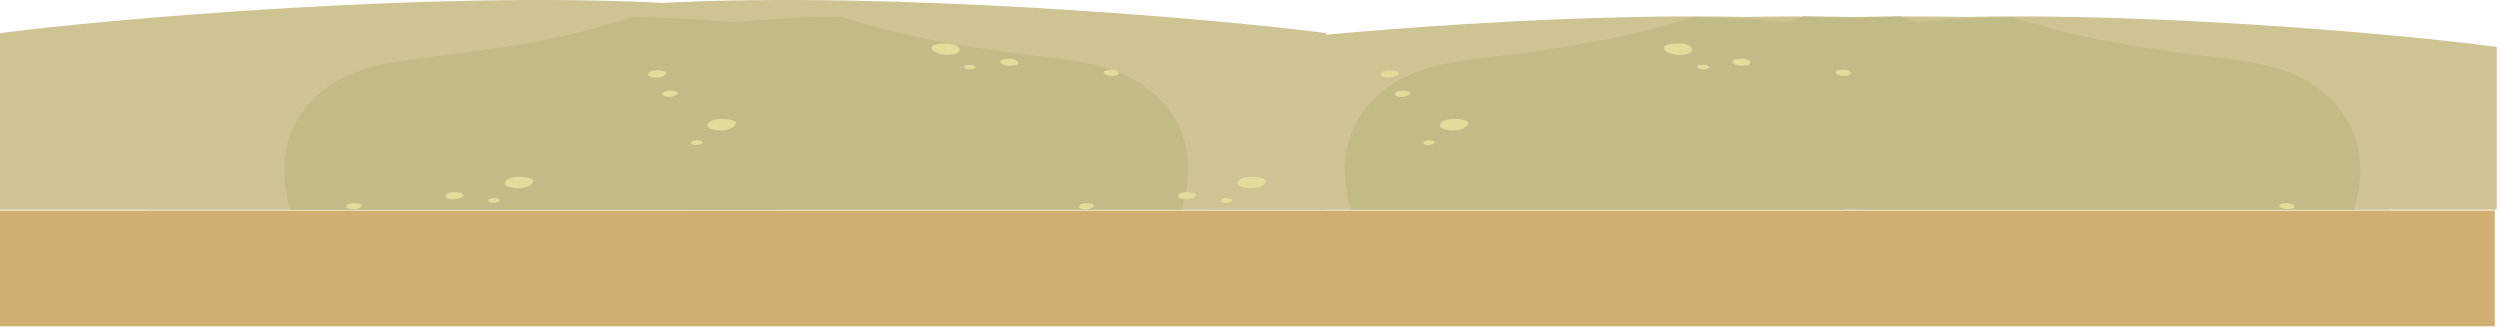
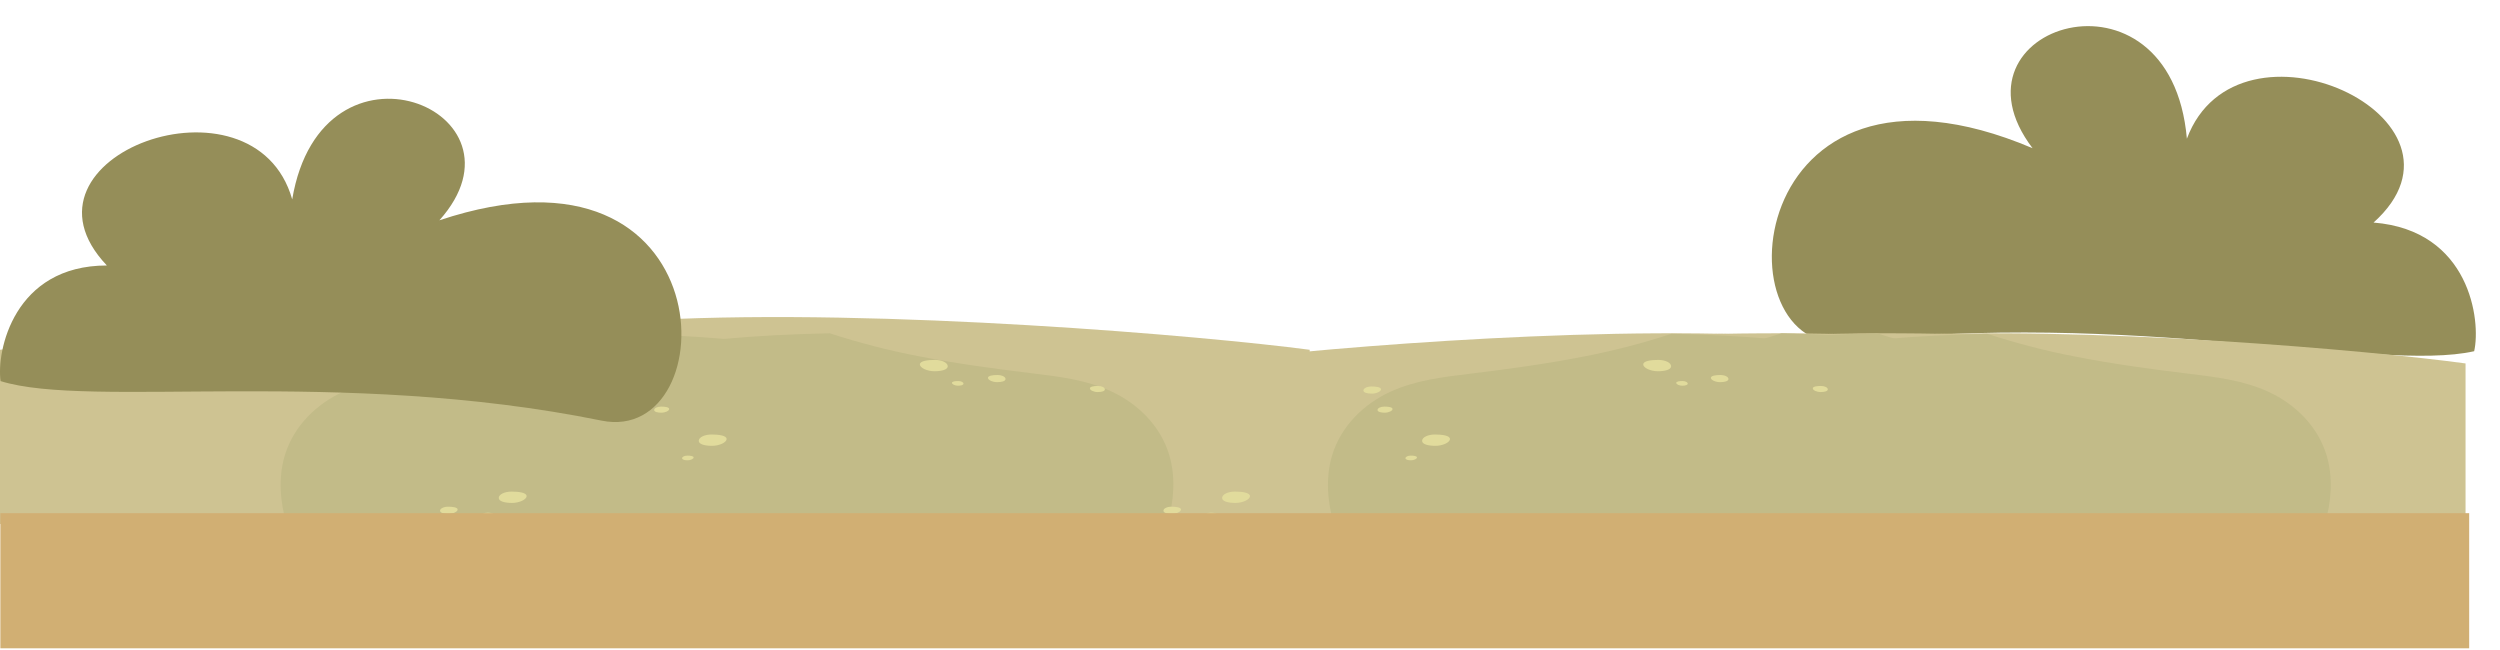
- <svg xmlns="http://www.w3.org/2000/svg" width="475" height="62" viewBox="0 0 475 62" fill="none">
-   <rect y="40" width="474" height="22" fill="#D1AF73" />
-   <path d="M139.437 3.631C100.471 1.528 45.48 6.477 27.623 8.925V39.819H251.25V8.925C233.393 6.477 178.402 1.528 139.437 3.631Z" fill="#CEC392" />
-   <path d="M119.654 3.122C126.871 3.278 133.749 3.62 140.008 4.2C145.957 3.682 152.438 3.37 159.219 3.224C164.847 5.061 170.56 6.536 176.33 7.642C183.479 9.036 190.683 10.018 197.892 10.894C203.15 11.533 208.494 12.145 213.403 14.417C218.312 16.689 222.82 20.899 224.536 26.685C225.789 30.909 225.434 35.562 224.179 39.819H130.678V39.718H54.694C53.439 35.46 53.084 30.808 54.337 26.583C56.053 20.797 60.561 16.587 65.47 14.315C70.379 12.044 75.723 11.431 80.981 10.792C88.19 9.917 95.394 8.934 102.543 7.54C108.313 6.435 114.026 4.96 119.654 3.122Z" fill="#C2BB88" />
-   <path d="M211.744 38.595C212.48 38.595 213.076 38.888 213.076 39.25C213.076 39.612 212.43 39.768 211.694 39.768C210.959 39.767 210.193 39.423 210.193 39.06C210.193 38.699 211.009 38.595 211.744 38.595ZM184.848 37.647C185.412 37.647 185.869 37.872 185.869 38.149C185.869 38.427 185.373 38.546 184.81 38.546C184.246 38.546 183.658 38.282 183.658 38.004C183.658 37.727 184.283 37.647 184.848 37.647ZM192.4 36.489C193.262 36.489 193.961 36.834 193.961 37.258C193.961 37.682 193.203 37.864 192.342 37.864C191.48 37.864 190.582 37.46 190.582 37.036C190.582 36.612 191.538 36.489 192.4 36.489ZM180.366 33.583C181.734 33.583 182.842 34.129 182.842 34.802C182.841 35.474 181.641 35.763 180.273 35.763C178.906 35.763 177.483 35.122 177.483 34.449C177.484 33.777 178.999 33.583 180.366 33.583ZM146.285 26.66C146.849 26.66 147.307 26.885 147.307 27.163C147.307 27.441 146.811 27.559 146.247 27.56C145.683 27.56 145.096 27.295 145.096 27.018C145.096 26.74 145.721 26.66 146.285 26.66ZM141.888 22.598C143.255 22.598 144.363 23.144 144.363 23.816C144.363 24.489 143.162 24.777 141.795 24.777C140.428 24.777 139.005 24.137 139.005 23.464C139.005 22.791 140.52 22.598 141.888 22.598ZM151.346 17.23C152.081 17.23 152.678 17.523 152.678 17.885C152.678 18.247 152.032 18.402 151.296 18.402C150.56 18.402 149.795 18.058 149.795 17.695C149.795 17.334 150.61 17.23 151.346 17.23ZM153.838 13.359C154.699 13.36 155.398 13.703 155.398 14.127C155.398 14.551 154.641 14.734 153.779 14.734C152.917 14.734 152.02 14.329 152.02 13.905C152.02 13.481 152.976 13.359 153.838 13.359ZM67.639 13.258C68.374 13.258 69.189 13.362 69.189 13.724C69.189 14.086 68.424 14.431 67.689 14.431C66.953 14.431 66.307 14.275 66.307 13.913C66.307 13.551 66.903 13.258 67.639 13.258ZM94.277 12.31C94.842 12.31 95.467 12.39 95.467 12.667C95.467 12.945 94.879 13.209 94.315 13.209C93.752 13.209 93.256 13.09 93.256 12.812C93.256 12.535 93.713 12.31 94.277 12.31ZM86.725 11.152C87.587 11.152 88.543 11.275 88.543 11.699C88.543 12.123 87.645 12.527 86.783 12.527C85.922 12.527 85.165 12.345 85.164 11.921C85.164 11.497 85.863 11.152 86.725 11.152ZM98.931 8.246C100.298 8.246 101.813 8.44 101.813 9.112C101.813 9.785 100.391 10.426 99.023 10.426C97.656 10.426 96.455 10.137 96.455 9.465C96.455 8.792 97.563 8.246 98.931 8.246Z" fill="#E1DB9C" />
-   <path d="M125.991 0.551C169.898 -1.731 231.861 3.64 251.982 6.296V39.818H0V6.296C20.121 3.64 82.084 -1.731 125.991 0.551Z" fill="#CEC392" />
-   <path d="M159.658 3.122C152.441 3.278 145.563 3.62 139.305 4.2C133.355 3.682 126.874 3.37 120.094 3.224C114.465 5.061 108.752 6.536 102.982 7.642C95.834 9.036 88.629 10.018 81.421 10.894C76.163 11.533 70.818 12.145 65.909 14.417C61 16.689 56.492 20.899 54.776 26.685C53.524 30.909 53.879 35.562 55.134 39.819H148.635V39.718H224.618C225.873 35.46 226.228 30.808 224.976 26.583C223.26 20.797 218.752 16.587 213.843 14.315C208.934 12.044 203.589 11.431 198.331 10.792C191.122 9.917 183.918 8.934 176.77 7.54C171 6.435 165.287 4.96 159.658 3.122Z" fill="#C2BB88" />
-   <path d="M67.143 38.594C66.407 38.594 65.811 38.887 65.811 39.249C65.811 39.611 66.457 39.767 67.192 39.767C67.928 39.767 68.693 39.422 68.693 39.06C68.693 38.698 67.878 38.594 67.143 38.594ZM93.781 37.645C93.217 37.646 92.76 37.871 92.76 38.148C92.76 38.426 93.256 38.545 93.819 38.545C94.383 38.545 94.971 38.281 94.971 38.003C94.971 37.726 94.346 37.645 93.781 37.645ZM86.228 36.488C85.367 36.488 84.668 36.833 84.668 37.257C84.668 37.681 85.425 37.863 86.287 37.863C87.149 37.863 88.046 37.459 88.047 37.035C88.047 36.611 87.091 36.488 86.228 36.488ZM98.435 33.582C97.067 33.582 95.959 34.128 95.959 34.801C95.959 35.473 97.16 35.762 98.527 35.762C99.895 35.762 101.317 35.121 101.317 34.448C101.317 33.776 99.802 33.582 98.435 33.582ZM132.26 26.659C131.696 26.659 131.238 26.884 131.238 27.162C131.238 27.44 131.734 27.559 132.298 27.56C132.862 27.56 133.449 27.294 133.449 27.017C133.449 26.739 132.824 26.659 132.26 26.659ZM136.913 22.597C135.546 22.597 134.438 23.143 134.438 23.815C134.438 24.488 135.639 24.776 137.006 24.776C138.373 24.776 139.796 24.136 139.796 23.463C139.796 22.79 138.28 22.597 136.913 22.597ZM127.197 17.229C126.462 17.229 125.865 17.522 125.865 17.884C125.865 18.246 126.511 18.401 127.247 18.401C127.983 18.401 128.748 18.056 128.748 17.694C128.748 17.333 127.933 17.229 127.197 17.229ZM124.707 13.358C123.845 13.358 123.146 13.703 123.146 14.127C123.147 14.551 123.904 14.733 124.766 14.733C125.627 14.733 126.525 14.329 126.525 13.905C126.525 13.481 125.569 13.358 124.707 13.358ZM211.248 13.257C210.513 13.257 209.698 13.361 209.697 13.723C209.697 14.085 210.463 14.43 211.198 14.43C211.934 14.43 212.58 14.274 212.58 13.912C212.58 13.55 211.984 13.257 211.248 13.257ZM184.352 12.309C183.787 12.309 183.162 12.389 183.162 12.666C183.162 12.944 183.75 13.208 184.313 13.208C184.877 13.208 185.373 13.089 185.373 12.812C185.373 12.534 184.916 12.309 184.352 12.309ZM191.904 11.151C191.042 11.151 190.086 11.274 190.086 11.698C190.086 12.122 190.984 12.526 191.846 12.526C192.707 12.526 193.464 12.344 193.465 11.92C193.465 11.496 192.766 11.152 191.904 11.151ZM179.87 8.245C178.503 8.245 176.988 8.439 176.987 9.111C176.987 9.784 178.41 10.425 179.777 10.425C181.145 10.425 182.345 10.136 182.346 9.464C182.346 8.791 181.237 8.245 179.87 8.245Z" fill="#E1DB9C" />
-   <path d="M362.561 3.631C323.595 1.528 268.605 6.477 250.748 8.925V39.819H474.373V8.925C456.516 6.477 401.526 1.528 362.561 3.631Z" fill="#CEC392" />
-   <path d="M342.202 3.622C381.16 1.537 436.049 6.479 453.887 8.924V39.817H230.518V8.924C248.355 6.479 303.244 1.537 342.202 3.622Z" fill="#CEC392" />
-   <path d="M342.779 3.121C349.996 3.277 356.874 3.619 363.133 4.199C369.082 3.681 375.563 3.369 382.344 3.223C387.972 5.06 393.685 6.535 399.455 7.641C406.604 9.035 413.808 10.017 421.017 10.893C426.275 11.532 431.619 12.144 436.528 14.416C441.437 16.688 445.945 20.898 447.661 26.684C448.914 30.908 448.559 35.561 447.304 39.818H353.803V39.717H277.819C276.564 35.459 276.209 30.807 277.462 26.582C279.178 20.797 283.686 16.586 288.595 14.315C293.504 12.043 298.848 11.43 304.106 10.791C311.315 9.916 318.519 8.933 325.668 7.539C331.438 6.434 337.151 4.959 342.779 3.121Z" fill="#C2BB88" />
-   <path d="M434.611 38.594C435.347 38.594 435.943 38.887 435.943 39.249C435.943 39.611 435.297 39.767 434.562 39.767C433.826 39.767 433.061 39.422 433.061 39.06C433.061 38.698 433.876 38.594 434.611 38.594ZM407.973 37.645C408.537 37.646 408.994 37.871 408.994 38.148C408.994 38.426 408.498 38.545 407.935 38.545C407.371 38.545 406.783 38.281 406.783 38.003C406.783 37.726 407.408 37.645 407.973 37.645ZM415.525 36.488C416.387 36.488 417.086 36.833 417.086 37.257C417.086 37.681 416.328 37.863 415.467 37.863C414.605 37.863 413.707 37.459 413.707 37.035C413.707 36.611 414.663 36.488 415.525 36.488ZM403.319 33.582C404.687 33.582 405.795 34.128 405.795 34.801C405.795 35.473 404.594 35.762 403.227 35.762C401.859 35.762 400.437 35.121 400.437 34.448C400.437 33.776 401.952 33.582 403.319 33.582ZM369.408 26.659C369.972 26.659 370.43 26.884 370.43 27.162C370.43 27.44 369.934 27.559 369.37 27.56C368.806 27.56 368.219 27.294 368.219 27.017C368.219 26.739 368.844 26.659 369.408 26.659ZM364.755 22.597C366.122 22.597 367.23 23.143 367.23 23.815C367.23 24.488 366.029 24.776 364.662 24.776C363.295 24.776 361.872 24.136 361.872 23.463C361.872 22.79 363.388 22.597 364.755 22.597ZM374.471 17.229C375.206 17.229 375.803 17.522 375.803 17.884C375.803 18.246 375.157 18.401 374.421 18.401C373.685 18.401 372.92 18.056 372.92 17.694C372.92 17.333 373.735 17.229 374.471 17.229ZM376.961 13.358C377.823 13.358 378.521 13.703 378.521 14.127C378.521 14.551 377.764 14.733 376.902 14.733C376.041 14.733 375.143 14.329 375.143 13.905C375.143 13.481 376.099 13.358 376.961 13.358ZM290.506 13.257C291.241 13.257 292.056 13.361 292.057 13.723C292.057 14.085 291.291 14.43 290.556 14.43C289.82 14.43 289.174 14.274 289.174 13.912C289.174 13.55 289.77 13.257 290.506 13.257ZM317.402 12.309C317.967 12.309 318.592 12.389 318.592 12.666C318.592 12.944 318.004 13.208 317.44 13.208C316.877 13.208 316.381 13.089 316.381 12.812C316.381 12.534 316.838 12.309 317.402 12.309ZM309.85 11.151C310.712 11.151 311.668 11.274 311.668 11.698C311.668 12.122 310.77 12.526 309.908 12.526C309.047 12.526 308.289 12.344 308.289 11.92C308.289 11.496 308.988 11.152 309.85 11.151ZM322.056 8.245C323.423 8.245 324.938 8.439 324.938 9.111C324.938 9.784 323.516 10.425 322.148 10.425C320.781 10.425 319.58 10.136 319.58 9.464C319.58 8.791 320.688 8.245 322.056 8.245Z" fill="#E1DB9C" />
-   <path d="M361.162 3.121C353.945 3.277 347.067 3.619 340.809 4.199C334.859 3.681 328.378 3.369 321.598 3.223C315.969 5.06 310.256 6.535 304.486 7.641C297.337 9.035 290.133 10.017 282.925 10.893C277.667 11.532 272.322 12.144 267.413 14.416C262.504 16.688 257.996 20.898 256.28 26.684C255.028 30.908 255.383 35.561 256.638 39.818H350.139V39.717H426.122C427.377 35.459 427.732 30.807 426.479 26.582C424.764 20.797 420.256 16.586 415.347 14.315C410.437 12.043 405.093 11.43 399.835 10.791C392.626 9.916 385.422 8.933 378.273 7.539C372.504 6.434 366.791 4.959 361.162 3.121Z" fill="#C2BB88" />
-   <path d="M206.316 38.594C205.581 38.594 204.985 38.887 204.984 39.249C204.984 39.611 205.631 39.767 206.366 39.767C207.102 39.767 207.867 39.422 207.867 39.06C207.867 38.698 207.052 38.594 206.316 38.594ZM232.955 37.645C232.391 37.646 231.934 37.871 231.934 38.148C231.934 38.426 232.429 38.545 232.993 38.545C233.557 38.545 234.144 38.281 234.145 38.003C234.145 37.726 233.519 37.645 232.955 37.645ZM225.402 36.488C224.541 36.488 223.842 36.833 223.842 37.257C223.842 37.681 224.599 37.863 225.461 37.863C226.323 37.863 227.22 37.459 227.221 37.035C227.221 36.611 226.264 36.488 225.402 36.488ZM237.608 33.582C236.241 33.582 235.133 34.128 235.133 34.801C235.133 35.473 236.334 35.762 237.701 35.762C239.069 35.762 240.491 35.121 240.491 34.448C240.491 33.776 238.976 33.582 237.608 33.582ZM271.434 26.659C270.869 26.659 270.412 26.884 270.412 27.162C270.412 27.44 270.908 27.559 271.472 27.56C272.036 27.56 272.623 27.294 272.623 27.017C272.623 26.739 271.998 26.659 271.434 26.659ZM276.087 22.597C274.72 22.597 273.611 23.143 273.611 23.815C273.612 24.488 274.813 24.776 276.18 24.776C277.547 24.776 278.97 24.136 278.97 23.463C278.969 22.79 277.454 22.597 276.087 22.597ZM266.371 17.229C265.636 17.229 265.039 17.522 265.039 17.884C265.039 18.246 265.685 18.401 266.421 18.401C267.156 18.401 267.922 18.056 267.922 17.694C267.922 17.333 267.107 17.229 266.371 17.229ZM263.881 13.358C263.019 13.358 262.32 13.703 262.32 14.127C262.321 14.551 263.078 14.733 263.939 14.733C264.801 14.733 265.699 14.329 265.699 13.905C265.699 13.481 264.743 13.358 263.881 13.358ZM350.336 13.257C349.6 13.257 348.785 13.361 348.785 13.723C348.785 14.085 349.551 14.43 350.286 14.43C351.022 14.43 351.668 14.274 351.668 13.912C351.668 13.55 351.071 13.257 350.336 13.257ZM323.697 12.309C323.133 12.309 322.508 12.389 322.508 12.666C322.508 12.944 323.095 13.208 323.659 13.208C324.223 13.208 324.718 13.089 324.719 12.812C324.719 12.534 324.262 12.309 323.697 12.309ZM330.992 11.151C330.13 11.151 329.174 11.274 329.174 11.698C329.174 12.122 330.072 12.526 330.934 12.526C331.795 12.526 332.552 12.344 332.553 11.92C332.553 11.496 331.854 11.152 330.992 11.151ZM319.044 8.245C317.677 8.245 316.161 8.439 316.161 9.111C316.161 9.784 317.584 10.425 318.951 10.425C320.318 10.425 321.519 10.136 321.52 9.464C321.52 8.791 320.411 8.245 319.044 8.245Z" fill="#E1DB9C" />
+ <svg xmlns="http://www.w3.org/2000/svg" width="481" height="125" viewBox="0 0 481 125" fill="none">
+   <path d="M456.671 42.82C475.263 44.304 477.359 61.754 476.029 67.574C457.735 71.722 408.761 59.42 355.53 65.891C330.231 68.965 335.105 4.764 391.064 28.515C373.24 5.072 417.626 -9.028 420.756 26.687C430.504 0.521 479.064 22.724 456.671 42.82Z" fill="#958E59" />
+   <path d="M139.437 64.633C100.471 62.53 45.48 67.479 27.623 69.927V100.821H251.25V69.927C233.393 67.479 178.402 62.53 139.437 64.633Z" fill="#CEC392" />
+   <path d="M119.654 64.123C126.871 64.279 133.749 64.621 140.008 65.201C145.957 64.683 152.438 64.371 159.219 64.225C164.847 66.062 170.56 67.537 176.33 68.643C183.479 70.037 190.683 71.019 197.892 71.894C203.15 72.534 208.494 73.146 213.403 75.418C218.312 77.69 222.82 81.9 224.536 87.686C225.789 91.91 225.434 96.563 224.179 100.82H130.678V100.719H54.694C53.439 96.461 53.084 91.809 54.337 87.584C56.053 81.799 60.561 77.588 65.47 75.316C70.379 73.045 75.723 72.432 80.981 71.793C88.19 70.918 95.394 69.935 102.543 68.541C108.313 67.436 114.026 65.96 119.654 64.123Z" fill="#C2BB88" />
+   <path d="M211.744 99.596C212.48 99.596 213.076 99.889 213.076 100.251C213.076 100.613 212.43 100.769 211.694 100.769C210.959 100.768 210.193 100.424 210.193 100.062C210.193 99.7 211.009 99.596 211.744 99.596ZM184.848 98.647C185.412 98.647 185.869 98.873 185.869 99.15C185.869 99.428 185.373 99.547 184.81 99.547C184.246 99.547 183.658 99.283 183.658 99.005C183.658 98.728 184.283 98.647 184.848 98.647ZM192.4 97.49C193.262 97.49 193.961 97.834 193.961 98.259C193.961 98.683 193.203 98.865 192.342 98.865C191.48 98.865 190.582 98.461 190.582 98.037C190.582 97.613 191.538 97.49 192.4 97.49ZM180.366 94.584C181.734 94.584 182.842 95.13 182.842 95.803C182.841 96.475 181.641 96.764 180.273 96.764C178.906 96.764 177.483 96.123 177.483 95.45C177.484 94.778 178.999 94.584 180.366 94.584ZM146.285 87.661C146.849 87.661 147.307 87.886 147.307 88.164C147.307 88.442 146.811 88.561 146.247 88.561C145.683 88.561 145.096 88.296 145.096 88.019C145.096 87.741 145.721 87.661 146.285 87.661ZM141.888 83.599C143.255 83.599 144.363 84.145 144.363 84.817C144.363 85.49 143.162 85.778 141.795 85.778C140.428 85.778 139.005 85.138 139.005 84.465C139.005 83.792 140.52 83.599 141.888 83.599ZM151.346 78.231C152.081 78.231 152.678 78.524 152.678 78.886C152.678 79.248 152.032 79.403 151.296 79.403C150.56 79.403 149.795 79.058 149.795 78.696C149.795 78.335 150.61 78.231 151.346 78.231ZM153.838 74.36C154.699 74.36 155.398 74.704 155.398 75.128C155.398 75.552 154.641 75.735 153.779 75.735C152.917 75.735 152.02 75.33 152.02 74.906C152.02 74.482 152.976 74.36 153.838 74.36ZM67.639 74.259C68.374 74.259 69.189 74.363 69.189 74.725C69.189 75.087 68.424 75.432 67.689 75.432C66.953 75.432 66.307 75.276 66.307 74.914C66.307 74.552 66.903 74.259 67.639 74.259ZM94.277 73.311C94.842 73.311 95.467 73.391 95.467 73.668C95.467 73.946 94.879 74.21 94.315 74.21C93.752 74.21 93.256 74.091 93.256 73.814C93.256 73.536 93.713 73.311 94.277 73.311ZM86.725 72.153C87.587 72.153 88.543 72.276 88.543 72.7C88.543 73.124 87.645 73.528 86.783 73.528C85.922 73.528 85.165 73.346 85.164 72.922C85.164 72.498 85.863 72.153 86.725 72.153ZM98.931 69.247C100.298 69.247 101.813 69.441 101.813 70.113C101.813 70.786 100.391 71.427 99.023 71.427C97.656 71.427 96.455 71.138 96.455 70.466C96.455 69.793 97.563 69.247 98.931 69.247Z" fill="#E1DB9C" />
+   <path d="M125.991 61.552C169.898 59.27 231.861 64.641 251.982 67.297V100.819H0V67.297C20.121 64.641 82.084 59.27 125.991 61.552Z" fill="#CEC392" />
+   <path d="M159.658 64.123C152.441 64.279 145.563 64.621 139.305 65.201C133.355 64.683 126.874 64.371 120.094 64.225C114.465 66.062 108.752 67.537 102.982 68.643C95.834 70.037 88.629 71.019 81.421 71.894C76.163 72.534 70.818 73.146 65.909 75.418C61 77.69 56.492 81.9 54.776 87.686C53.524 91.91 53.879 96.563 55.134 100.82H148.635V100.719H224.618C225.873 96.461 226.228 91.809 224.976 87.584C223.26 81.799 218.752 77.588 213.843 75.316C208.934 73.045 203.589 72.432 198.331 71.793C191.122 70.918 183.918 69.935 176.77 68.541C171 67.436 165.287 65.96 159.658 64.123Z" fill="#C2BB88" />
+   <path d="M67.143 99.595C66.407 99.595 65.811 99.888 65.811 100.25C65.811 100.612 66.457 100.768 67.192 100.768C67.928 100.767 68.693 100.423 68.693 100.061C68.693 99.699 67.878 99.595 67.143 99.595ZM93.781 98.647C93.217 98.647 92.76 98.872 92.76 99.149C92.76 99.427 93.256 99.546 93.819 99.546C94.383 99.546 94.971 99.282 94.971 99.004C94.971 98.727 94.346 98.647 93.781 98.647ZM86.228 97.489C85.367 97.489 84.668 97.834 84.668 98.258C84.668 98.682 85.425 98.864 86.287 98.864C87.149 98.864 88.046 98.46 88.047 98.036C88.047 97.612 87.091 97.489 86.228 97.489ZM98.435 94.583C97.067 94.583 95.959 95.129 95.959 95.802C95.959 96.474 97.16 96.763 98.527 96.763C99.895 96.763 101.317 96.122 101.317 95.449C101.317 94.777 99.802 94.583 98.435 94.583ZM132.26 87.66C131.696 87.66 131.238 87.885 131.238 88.163C131.238 88.441 131.734 88.561 132.298 88.561C132.862 88.561 133.449 88.295 133.449 88.018C133.449 87.74 132.824 87.66 132.26 87.66ZM136.913 83.598C135.546 83.598 134.438 84.144 134.438 84.816C134.438 85.489 135.639 85.777 137.006 85.777C138.373 85.777 139.796 85.137 139.796 84.464C139.796 83.791 138.28 83.598 136.913 83.598ZM127.197 78.23C126.462 78.23 125.865 78.523 125.865 78.885C125.865 79.247 126.511 79.402 127.247 79.402C127.983 79.402 128.748 79.058 128.748 78.695C128.748 78.334 127.933 78.23 127.197 78.23ZM124.707 74.359C123.845 74.359 123.146 74.704 123.146 75.128C123.147 75.552 123.904 75.734 124.766 75.734C125.627 75.734 126.525 75.33 126.525 74.906C126.525 74.482 125.569 74.359 124.707 74.359ZM211.248 74.258C210.513 74.258 209.698 74.362 209.697 74.724C209.697 75.086 210.463 75.431 211.198 75.431C211.934 75.431 212.58 75.275 212.58 74.913C212.58 74.551 211.984 74.258 211.248 74.258ZM184.352 73.31C183.787 73.31 183.162 73.39 183.162 73.667C183.162 73.945 183.75 74.209 184.313 74.209C184.877 74.209 185.373 74.09 185.373 73.812C185.373 73.535 184.916 73.31 184.352 73.31ZM191.904 72.152C191.042 72.152 190.086 72.275 190.086 72.699C190.086 73.123 190.984 73.527 191.846 73.527C192.707 73.527 193.464 73.345 193.465 72.921C193.465 72.497 192.766 72.152 191.904 72.152ZM179.87 69.246C178.503 69.246 176.988 69.44 176.987 70.112C176.987 70.785 178.41 71.426 179.777 71.426C181.145 71.426 182.345 71.137 182.346 70.465C182.346 69.792 181.237 69.246 179.87 69.246Z" fill="#E1DB9C" />
+   <path d="M362.561 64.632C323.595 62.529 268.605 67.478 250.748 69.926V100.82H474.373V69.926C456.516 67.478 401.526 62.529 362.561 64.632Z" fill="#CEC392" />
+   <path d="M342.202 64.623C381.16 62.538 436.049 67.48 453.887 69.925V100.818H230.518V69.925C248.355 67.48 303.244 62.538 342.202 64.623Z" fill="#CEC392" />
+   <path d="M342.779 64.122C349.996 64.278 356.874 64.62 363.133 65.2C369.082 64.682 375.563 64.37 382.344 64.224C387.972 66.061 393.685 67.536 399.455 68.642C406.604 70.036 413.808 71.018 421.017 71.894C426.275 72.533 431.619 73.145 436.528 75.417C441.437 77.689 445.945 81.899 447.661 87.685C448.914 91.909 448.559 96.562 447.304 100.819H353.803V100.718H277.819C276.564 96.46 276.209 91.808 277.462 87.583C279.178 81.798 283.686 77.587 288.595 75.315C293.504 73.044 298.848 72.431 304.106 71.792C311.315 70.917 318.519 69.934 325.668 68.54C331.438 67.435 337.151 65.96 342.779 64.122Z" fill="#C2BB88" />
+   <path d="M434.611 99.595C435.347 99.595 435.943 99.888 435.943 100.25C435.943 100.612 435.297 100.768 434.562 100.768C433.826 100.767 433.061 100.423 433.061 100.061C433.061 99.699 433.876 99.595 434.611 99.595ZM407.973 98.647C408.537 98.647 408.994 98.872 408.994 99.149C408.994 99.427 408.498 99.546 407.935 99.546C407.371 99.546 406.783 99.282 406.783 99.004C406.783 98.727 407.408 98.647 407.973 98.647ZM415.525 97.489C416.387 97.489 417.086 97.834 417.086 98.258C417.086 98.682 416.328 98.864 415.467 98.864C414.605 98.864 413.707 98.46 413.707 98.036C413.707 97.612 414.663 97.489 415.525 97.489ZM403.319 94.583C404.687 94.583 405.795 95.129 405.795 95.802C405.795 96.474 404.594 96.763 403.227 96.763C401.859 96.763 400.437 96.122 400.437 95.449C400.437 94.777 401.952 94.583 403.319 94.583ZM369.408 87.66C369.972 87.66 370.43 87.885 370.43 88.163C370.43 88.441 369.934 88.561 369.37 88.561C368.806 88.561 368.219 88.295 368.219 88.018C368.219 87.74 368.844 87.66 369.408 87.66ZM364.755 83.598C366.122 83.598 367.23 84.144 367.23 84.816C367.23 85.489 366.029 85.777 364.662 85.777C363.295 85.777 361.872 85.137 361.872 84.464C361.872 83.791 363.388 83.598 364.755 83.598ZM374.471 78.23C375.206 78.23 375.803 78.523 375.803 78.885C375.803 79.247 375.157 79.402 374.421 79.402C373.685 79.402 372.92 79.058 372.92 78.695C372.92 78.334 373.735 78.23 374.471 78.23ZM376.961 74.359C377.823 74.359 378.521 74.704 378.521 75.128C378.521 75.552 377.764 75.734 376.902 75.734C376.041 75.734 375.143 75.33 375.143 74.906C375.143 74.482 376.099 74.359 376.961 74.359ZM290.506 74.258C291.241 74.258 292.056 74.362 292.057 74.724C292.057 75.086 291.291 75.431 290.556 75.431C289.82 75.431 289.174 75.275 289.174 74.913C289.174 74.551 289.77 74.258 290.506 74.258ZM317.402 73.31C317.967 73.31 318.592 73.39 318.592 73.667C318.592 73.945 318.004 74.209 317.44 74.209C316.877 74.209 316.381 74.09 316.381 73.812C316.381 73.535 316.838 73.31 317.402 73.31ZM309.85 72.152C310.712 72.152 311.668 72.275 311.668 72.699C311.668 73.123 310.77 73.527 309.908 73.527C309.047 73.527 308.289 73.345 308.289 72.921C308.289 72.497 308.988 72.152 309.85 72.152ZM322.056 69.246C323.423 69.246 324.938 69.44 324.938 70.112C324.938 70.785 323.516 71.426 322.148 71.426C320.781 71.426 319.58 71.137 319.58 70.465C319.58 69.792 320.688 69.246 322.056 69.246Z" fill="#E1DB9C" />
+   <path d="M361.162 64.122C353.945 64.278 347.067 64.62 340.809 65.2C334.859 64.682 328.378 64.37 321.598 64.224C315.969 66.061 310.256 67.536 304.486 68.642C297.337 70.036 290.133 71.018 282.925 71.894C277.667 72.533 272.322 73.145 267.413 75.417C262.504 77.689 257.996 81.899 256.28 87.685C255.028 91.909 255.383 96.562 256.638 100.819H350.139V100.718H426.122C427.377 96.46 427.732 91.808 426.479 87.583C424.764 81.798 420.256 77.587 415.347 75.315C410.437 73.044 405.093 72.431 399.835 71.792C392.626 70.917 385.422 69.934 378.273 68.54C372.504 67.435 366.791 65.96 361.162 64.122Z" fill="#C2BB88" />
+   <path d="M206.316 99.595C205.581 99.595 204.985 99.888 204.984 100.25C204.984 100.612 205.631 100.768 206.366 100.768C207.102 100.767 207.867 100.423 207.867 100.061C207.867 99.699 207.052 99.595 206.316 99.595ZM232.955 98.647C232.391 98.647 231.934 98.872 231.934 99.149C231.934 99.427 232.429 99.546 232.993 99.546C233.557 99.546 234.144 99.282 234.145 99.004C234.145 98.727 233.519 98.647 232.955 98.647ZM225.402 97.489C224.541 97.489 223.842 97.834 223.842 98.258C223.842 98.682 224.599 98.864 225.461 98.864C226.323 98.864 227.22 98.46 227.221 98.036C227.221 97.612 226.264 97.489 225.402 97.489ZM237.608 94.583C236.241 94.583 235.133 95.129 235.133 95.802C235.133 96.474 236.334 96.763 237.701 96.763C239.069 96.763 240.491 96.122 240.491 95.449C240.491 94.777 238.976 94.583 237.608 94.583ZM271.434 87.66C270.869 87.66 270.412 87.885 270.412 88.163C270.412 88.441 270.908 88.561 271.472 88.561C272.036 88.561 272.623 88.295 272.623 88.018C272.623 87.74 271.998 87.66 271.434 87.66ZM276.087 83.598C274.72 83.598 273.611 84.144 273.611 84.816C273.612 85.489 274.813 85.777 276.18 85.777C277.547 85.777 278.97 85.137 278.97 84.464C278.969 83.791 277.454 83.598 276.087 83.598ZM266.371 78.23C265.636 78.23 265.039 78.523 265.039 78.885C265.039 79.247 265.685 79.402 266.421 79.402C267.156 79.402 267.922 79.058 267.922 78.695C267.922 78.334 267.107 78.23 266.371 78.23ZM263.881 74.359C263.019 74.359 262.32 74.704 262.32 75.128C262.321 75.552 263.078 75.734 263.939 75.734C264.801 75.734 265.699 75.33 265.699 74.906C265.699 74.482 264.743 74.359 263.881 74.359ZM350.336 74.258C349.6 74.258 348.785 74.362 348.785 74.724C348.785 75.086 349.551 75.431 350.286 75.431C351.022 75.431 351.668 75.275 351.668 74.913C351.668 74.551 351.071 74.258 350.336 74.258ZM323.697 73.31C323.133 73.31 322.508 73.39 322.508 73.667C322.508 73.945 323.095 74.209 323.659 74.209C324.223 74.209 324.718 74.09 324.719 73.812C324.719 73.535 324.262 73.31 323.697 73.31ZM330.992 72.152C330.13 72.152 329.174 72.275 329.174 72.699C329.174 73.123 330.072 73.527 330.934 73.527C331.795 73.527 332.552 73.345 332.553 72.921C332.553 72.497 331.854 72.152 330.992 72.152ZM319.044 69.246C317.677 69.246 316.161 69.44 316.161 70.112C316.161 70.785 317.584 71.426 318.951 71.426C320.318 71.426 321.519 71.137 321.52 70.465C321.52 69.792 320.411 69.246 319.044 69.246Z" fill="#E1DB9C" />
+   <rect x="0.07" y="98.734" width="475" height="26" fill="#D1AF73" />
+   <path d="M20.563 51.078C2.629 51.078 -0.715 67.643 0.115 73.324C17.332 78.699 65.215 70.654 115.742 80.927C139.756 85.81 139.995 23.901 84.541 42.385C103.419 21.279 61.954 4.368 56.221 38.362C48.88 12.536 0.637 30.103 20.563 51.078Z" fill="#958E59" />
</svg>
